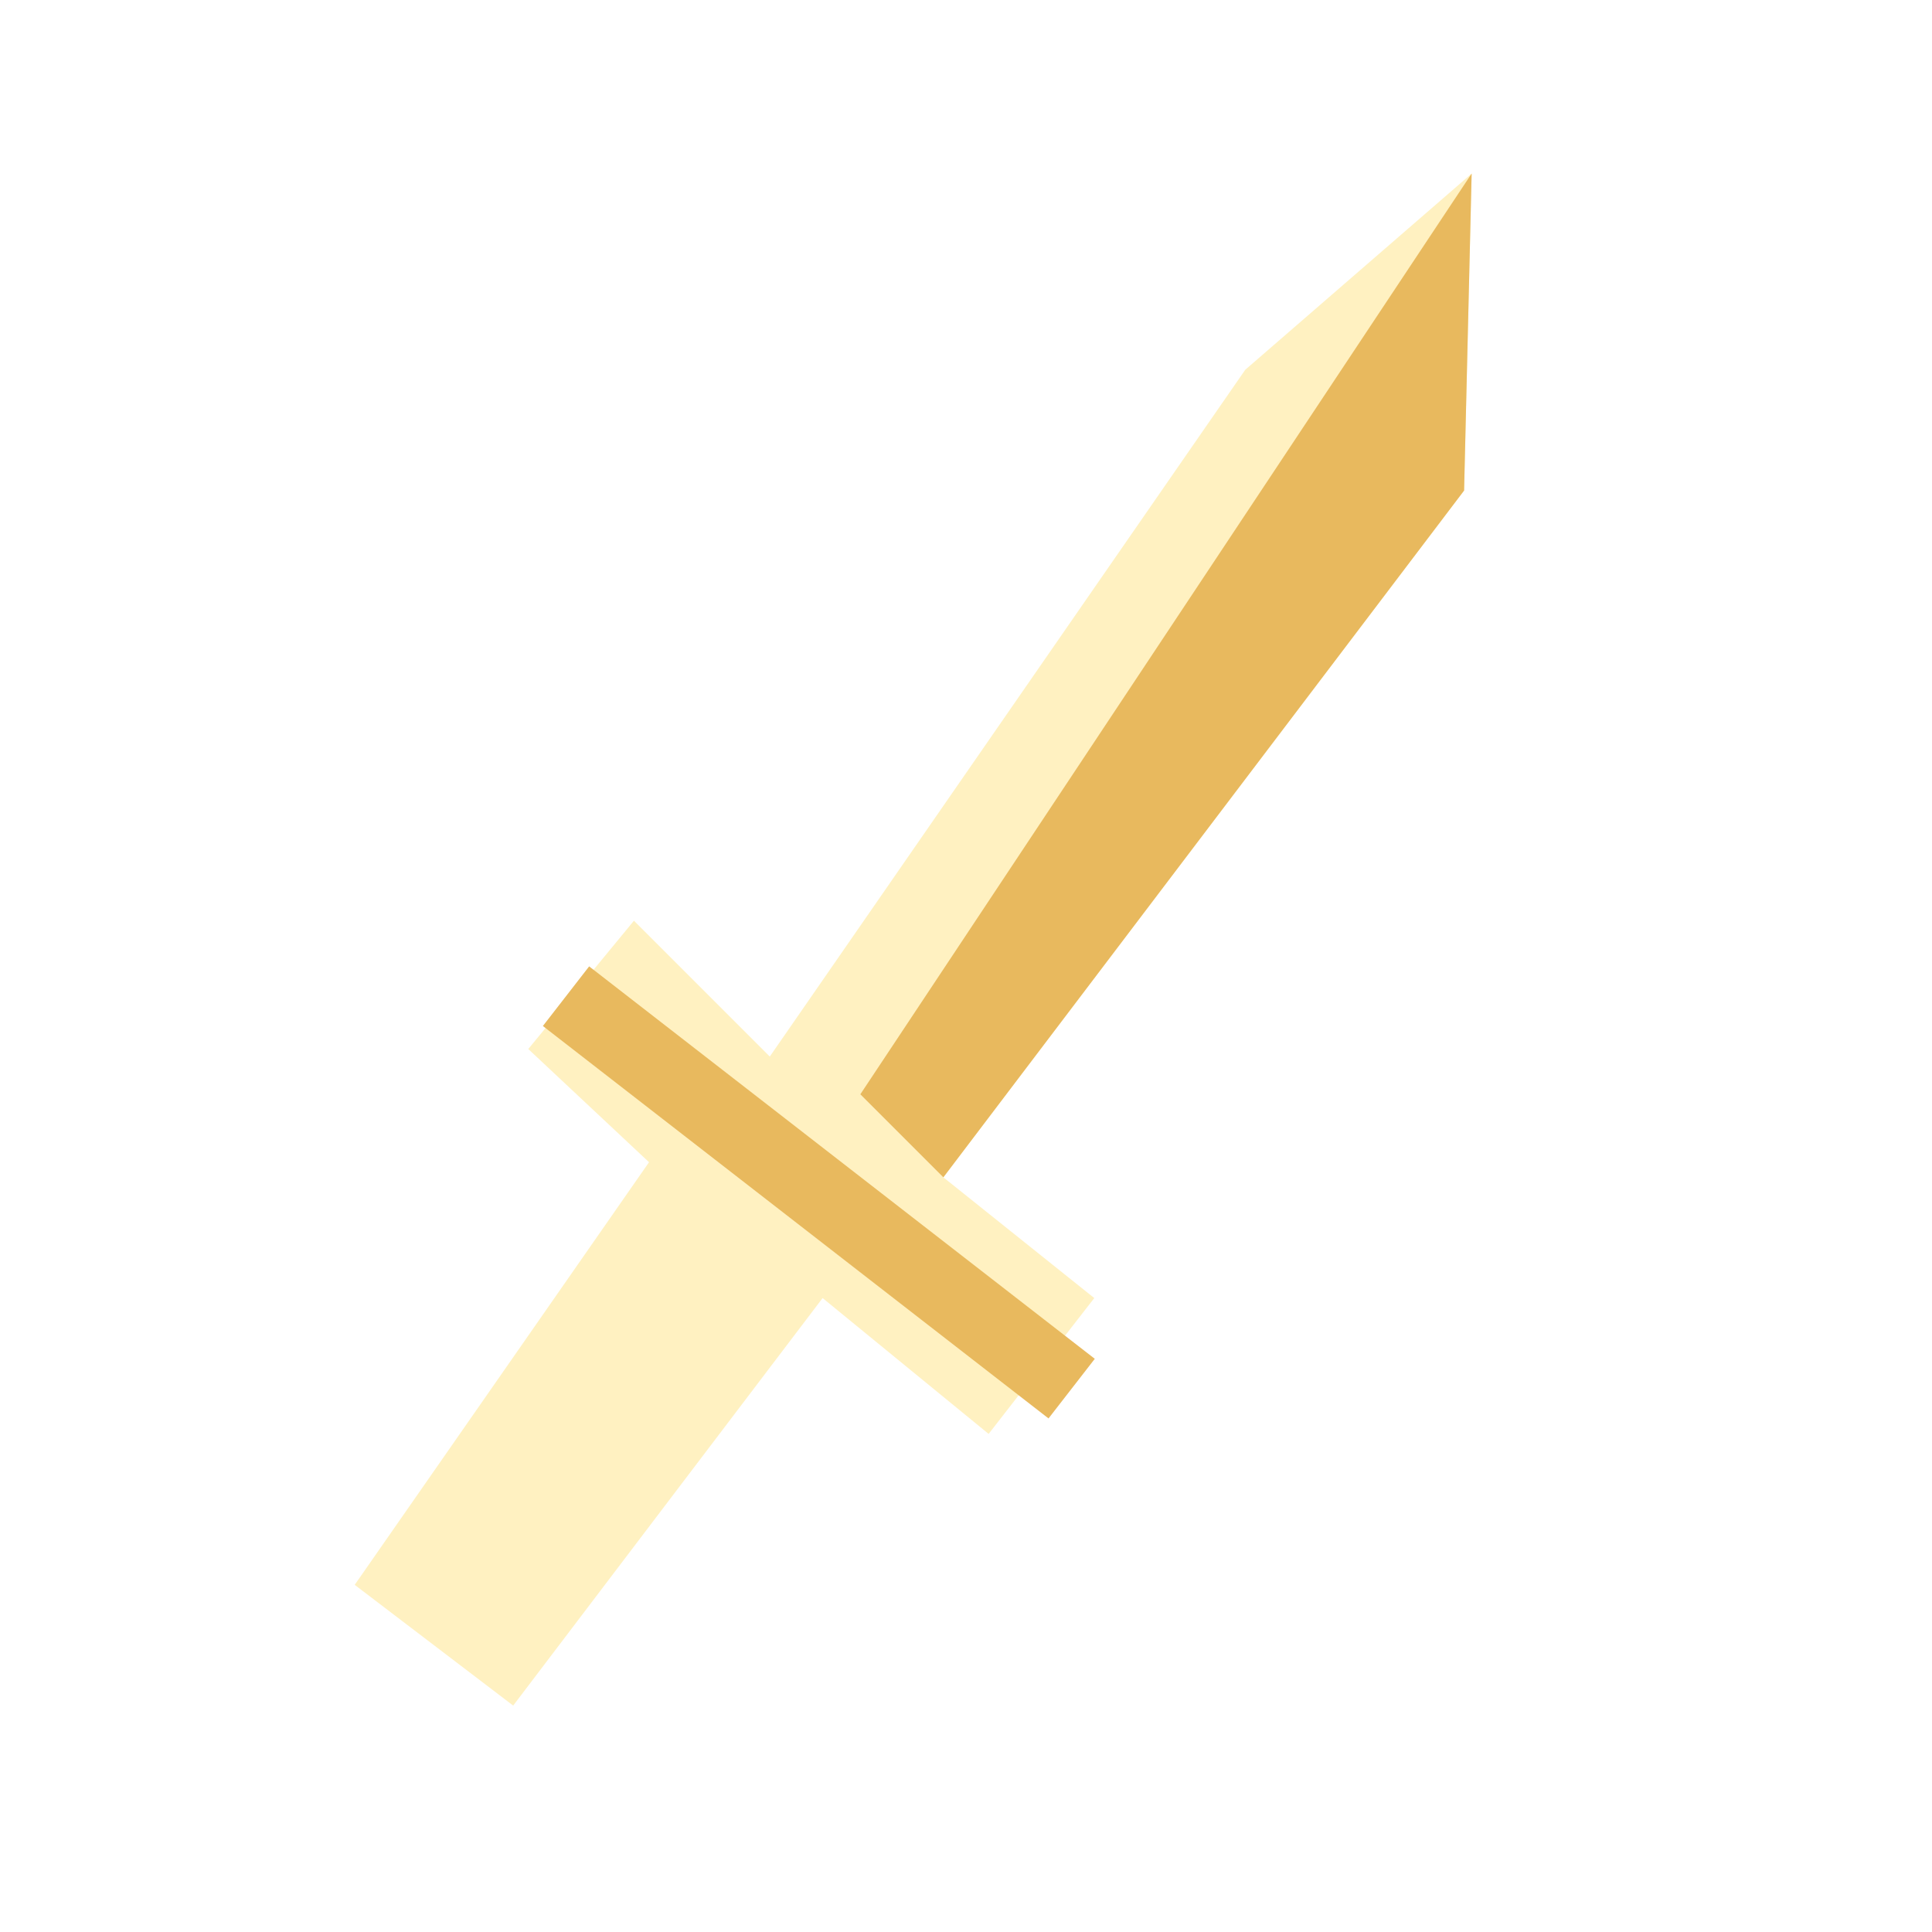
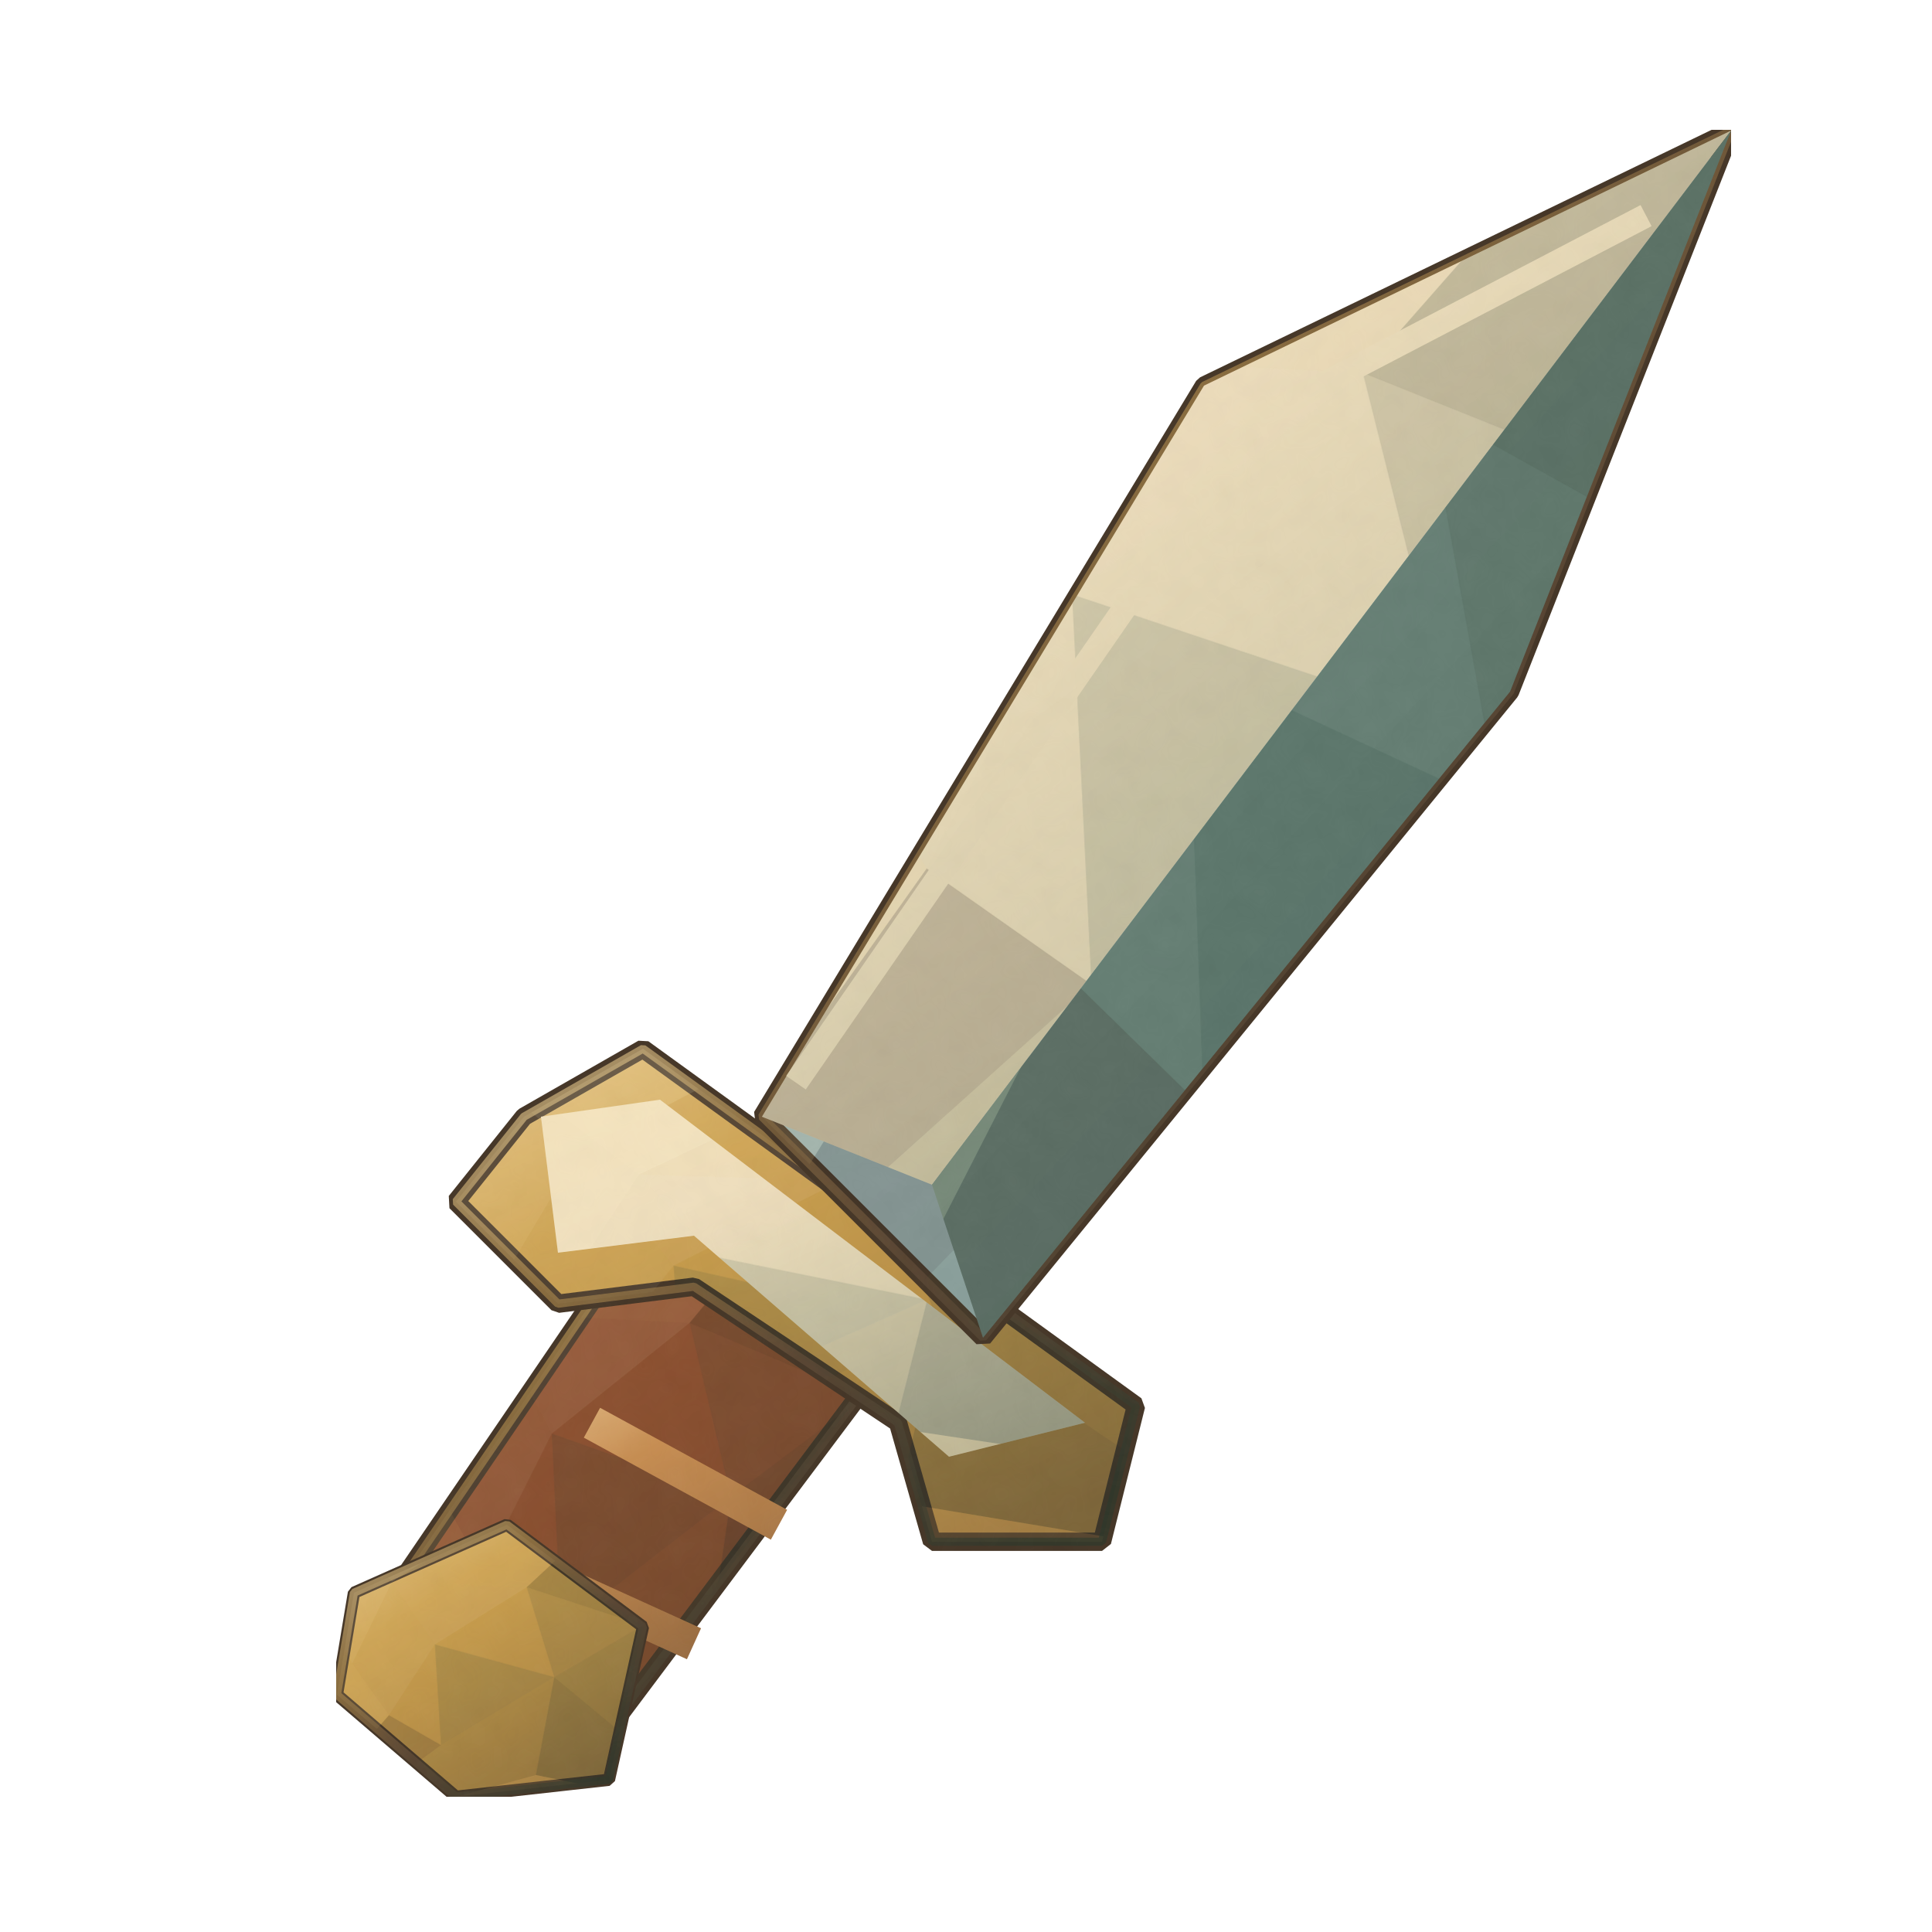
- <svg xmlns="http://www.w3.org/2000/svg" viewBox="0 0 256 256" role="img" aria-labelledby="title">
-   <polygon points="47,210 86,154 70,139 84,122 102,140 165,49 195,23 194,65 125,156 145,172 131,190 109,172 68,226" fill="#fff1c1" />
-   <polygon points="195,23 194,65 125,156 114,145" fill="#e8b95e" />
-   <path d="M75 132L142 184" stroke="#e8b95e" stroke-width="10" fill="none" />
+ <svg xmlns="http://www.w3.org/2000/svg" width="256" height="256" viewBox="0 0 100 100" role="img" aria-label="weapon" data-art-style="hazel-faceted-v1">
+   <defs>
+     <pattern id="hazel-planes" width="1" height="1" patternContentUnits="objectBoundingBox">
+       <polygon points="0,0 .47,0 .18,.21" fill="#fff0c8" opacity=".20" />
+       <polygon points=".47,0 .84,0 .62,.23 .18,.21" fill="#eed3a4" opacity=".11" />
+       <polygon points="0,0 .18,.21 .05,.51 0,.39" fill="#fff0cb" opacity=".12" />
+       <polygon points=".18,.21 .62,.23 .32,.44" fill="#f5e0be" opacity=".085" />
+       <polygon points=".84,0 1,0 1,.37 .62,.23" fill="#2b3529" opacity=".20" />
+       <polygon points=".62,.23 1,.37 .71,.56" fill="#344338" opacity=".13" />
+       <polygon points=".05,.51 .18,.21 .32,.44 .17,.7" fill="#eedbbc" opacity=".07" />
+       <polygon points=".32,.44 .71,.56 .34,.81" fill="#193e34" opacity=".12" />
+       <polygon points="1,.37 1,.83 .71,.56" fill="#13332e" opacity=".15" />
+       <polygon points="0,.39 .05,.51 .17,.7 0,.92" fill="#f4d99e" opacity=".12" />
+       <polygon points=".17,.7 .34,.81 .11,1 0,1 0,.92" fill="#372d24" opacity=".19" />
+       <polygon points=".34,.81 .71,.56 .65,.92 .39,1 .11,1" fill="#414a32" opacity=".11" />
+       <polygon points=".71,.56 1,.83 1,1 .65,.92" fill="#152d2a" opacity=".21" />
+       <polygon points=".65,.92 1,1 .39,1" fill="#f0c77e" opacity=".10" />
+     </pattern>
+     <linearGradient id="hazel-rim" x1="0" y1="0" x2=".85" y2="1">
+       <stop offset="0" stop-color="#ffe7ad" />
+       <stop offset=".34" stop-color="#b99250" />
+       <stop offset=".62" stop-color="#66503b" />
+       <stop offset="1" stop-color="#29382c" />
+     </linearGradient>
+     <filter id="hazel-pigment" x="0" y="0" width="100%" height="100%" color-interpolation-filters="sRGB">
+       <feTurbulence type="fractalNoise" baseFrequency=".73" numOctaves="2" seed="23" result="grain" />
+       <feColorMatrix in="grain" type="saturate" values="0" />
+       <feComponentTransfer>
+         <feFuncA type="linear" slope=".045" />
+       </feComponentTransfer>
+       <feComposite operator="in" in2="SourceAlpha" result="grain" />
+       <feBlend in="SourceGraphic" in2="grain" mode="soft-light" />
+     </filter>
+     <linearGradient id="hazel-material-0" x1=".12" y1="0" x2=".83" y2="1">
+       <stop offset="0" stop-color="#ba8c65" />
+       <stop offset=".27" stop-color="#905332" />
+       <stop offset=".65" stop-color="#844d2f" />
+       <stop offset="1" stop-color="#75462c" />
+     </linearGradient>
+     <linearGradient id="hazel-material-1" x1=".12" y1="0" x2=".83" y2="1">
+       <stop offset="0" stop-color="#dcb079" />
+       <stop offset=".27" stop-color="#c68d52" />
+       <stop offset=".65" stop-color="#b07d4a" />
+       <stop offset="1" stop-color="#956940" />
+     </linearGradient>
+     <linearGradient id="hazel-material-2" x1=".12" y1="0" x2=".83" y2="1">
+       <stop offset="0" stop-color="#dfbc77" />
+       <stop offset=".27" stop-color="#cca14f" />
+       <stop offset=".65" stop-color="#b58d47" />
+       <stop offset="1" stop-color="#99753e" />
+     </linearGradient>
+     <linearGradient id="hazel-material-3" x1=".12" y1="0" x2=".83" y2="1">
+       <stop offset="0" stop-color="#f1e0bb" />
+       <stop offset=".27" stop-color="#eedebc" />
+       <stop offset=".65" stop-color="#d5cbab" />
+       <stop offset="1" stop-color="#b7b397" />
+     </linearGradient>
+     <linearGradient id="hazel-material-4" x1=".12" y1="0" x2=".83" y2="1">
+       <stop offset="0" stop-color="#b3c2b9" />
+       <stop offset=".27" stop-color="#a4bab9" />
+       <stop offset=".65" stop-color="#94aba9" />
+       <stop offset="1" stop-color="#819895" />
+     </linearGradient>
+     <linearGradient id="hazel-material-5" x1=".12" y1="0" x2=".83" y2="1">
+       <stop offset="0" stop-color="#849584" />
+       <stop offset=".27" stop-color="#6c857a" />
+       <stop offset=".65" stop-color="#637c71" />
+       <stop offset="1" stop-color="#587267" />
+     </linearGradient>
+   </defs>
+   <g filter="url(#hazel-pigment)">
+     <g stroke-linejoin="bevel">
+       <g transform="translate(6 5) scale(.88)">
+         <path d="M17 87L29 96L44 76L32 65Z" fill="url(#hazel-material-0)" stroke="#463728" stroke-width="1.08" stroke-linejoin="bevel" />
+         <path d="M17 87L29 96L44 76L32 65Z" fill="url(#hazel-planes)" stroke-linejoin="bevel" />
+         <path d="M17 87L29 96L44 76L32 65Z" fill="none" stroke="url(#hazel-rim)" stroke-width=".48" stroke-linejoin="bevel" opacity=".6" />
+         <path d="M23 86L34 91M28 78L39 84" fill="none" stroke="url(#hazel-material-1)" stroke-width="2" stroke-linejoin="bevel" />
+         <path d="M14 88L23 84L31 90L29 99L20 100L13 94Z" fill="url(#hazel-material-2)" stroke="#463728" stroke-width="0.72" stroke-linejoin="bevel" />
+         <path d="M14 88L23 84L31 90L29 99L20 100L13 94Z" fill="url(#hazel-planes)" stroke-linejoin="bevel" />
+         <path d="M14 88L23 84L31 90L29 99L20 100L13 94Z" fill="none" stroke="url(#hazel-rim)" stroke-width=".48" stroke-linejoin="bevel" opacity=".6" />
+         <path d="M24 60L31 56L60 77L58 85L48 85L46 78L34 70L26 71L20 65Z" fill="url(#hazel-material-2)" stroke="#463728" stroke-width="1.08" stroke-linejoin="bevel" />
+         <path d="M24 60L31 56L60 77L58 85L48 85L46 78L34 70L26 71L20 65Z" fill="url(#hazel-planes)" stroke-linejoin="bevel" />
+         <path d="M24 60L31 56L60 77L58 85L48 85L46 78L34 70L26 71L20 65Z" fill="none" stroke="url(#hazel-rim)" stroke-width=".48" stroke-linejoin="bevel" opacity=".6" />
+         <path d="M25 60L32 59L57 78L49 80L34 67L26 68Z" fill="url(#hazel-material-3)" />
+         <path d="M25 60L32 59L57 78L49 80L34 67L26 68Z" fill="url(#hazel-planes)" />
+         <path d="M38 60L64 17L95 2L82 35L51 73Z" fill="url(#hazel-material-4)" stroke="#463728" stroke-width="1.08" stroke-linejoin="bevel" />
+         <path d="M38 60L64 17L95 2L82 35L51 73Z" fill="url(#hazel-planes)" stroke-linejoin="bevel" />
+         <path d="M38 60L64 17L95 2L82 35L51 73Z" fill="none" stroke="url(#hazel-rim)" stroke-width=".48" stroke-linejoin="bevel" opacity=".6" />
+         <path d="M38 60L64 17L95 2L48 64Z" fill="url(#hazel-material-3)" />
+         <path d="M38 60L64 17L95 2L48 64Z" fill="url(#hazel-planes)" />
+         <path d="M48 64L95 2L82 35L51 73Z" fill="url(#hazel-material-5)" />
+         <path d="M48 64L95 2L82 35L51 73Z" fill="url(#hazel-planes)" />
+         <path d="M40 58L67 19L90 7" fill="none" stroke="url(#hazel-material-3)" stroke-width="1.4" stroke-linejoin="bevel" />
+       </g>
+     </g>
+   </g>
</svg>
